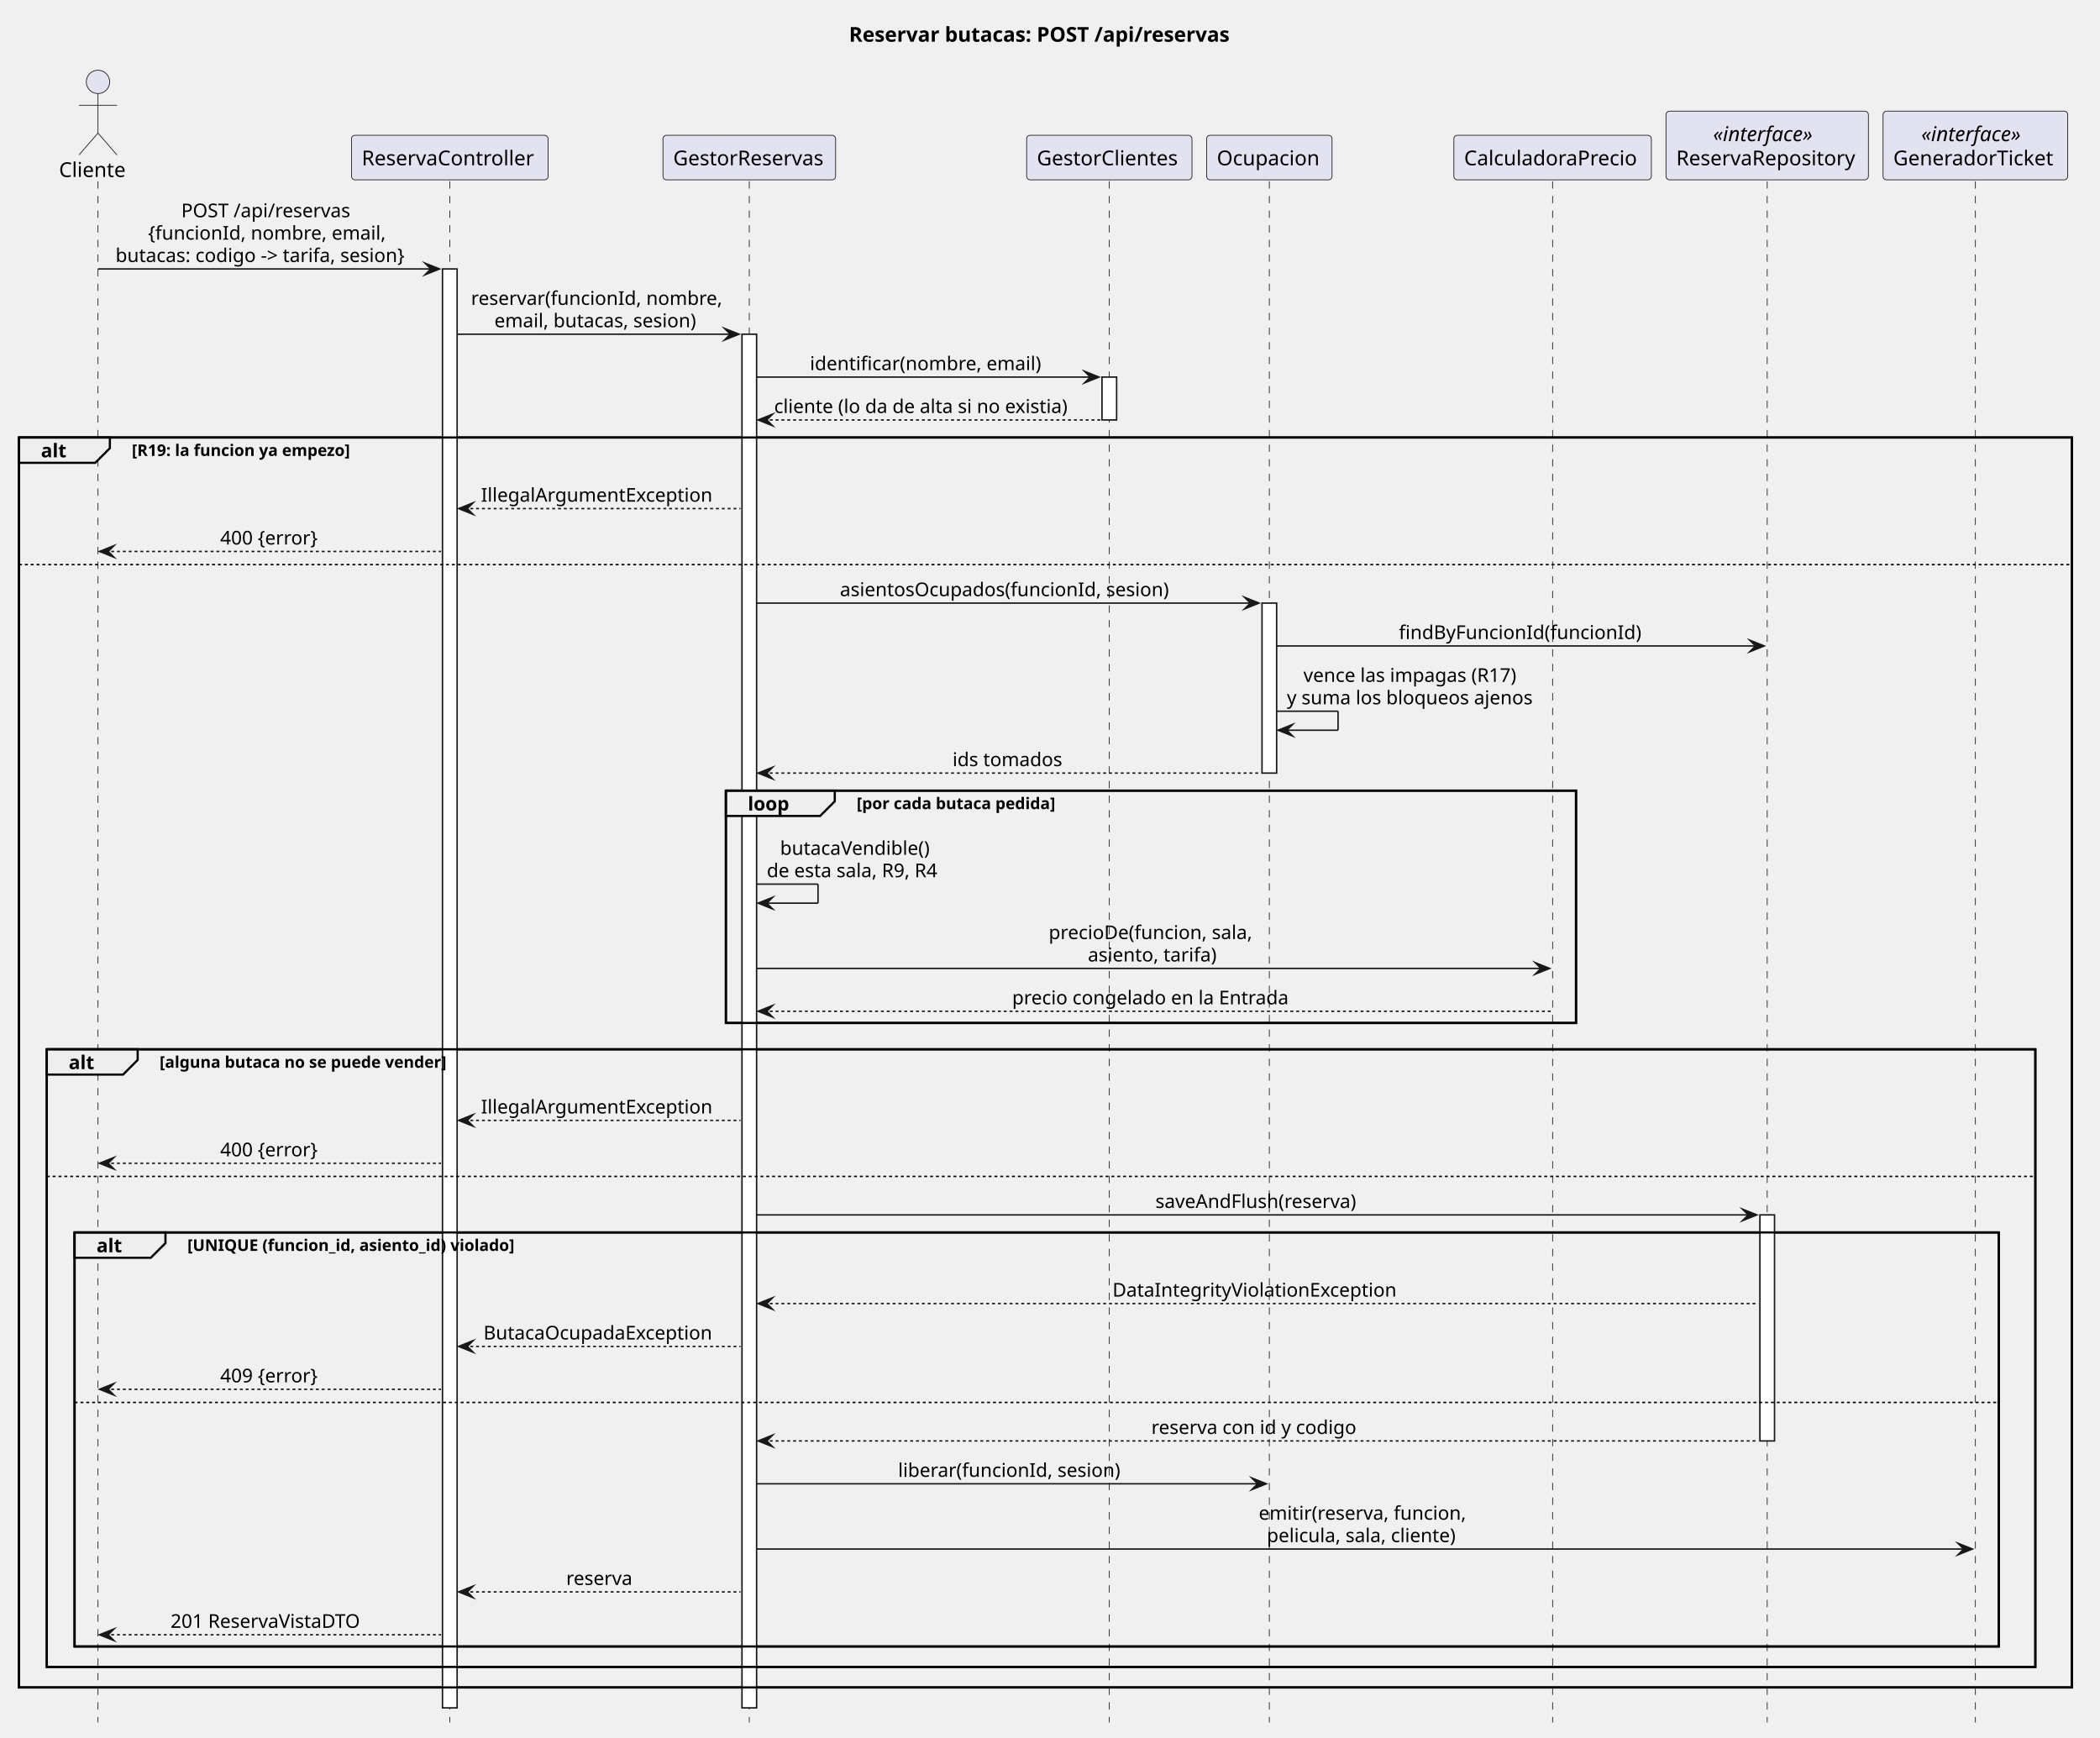
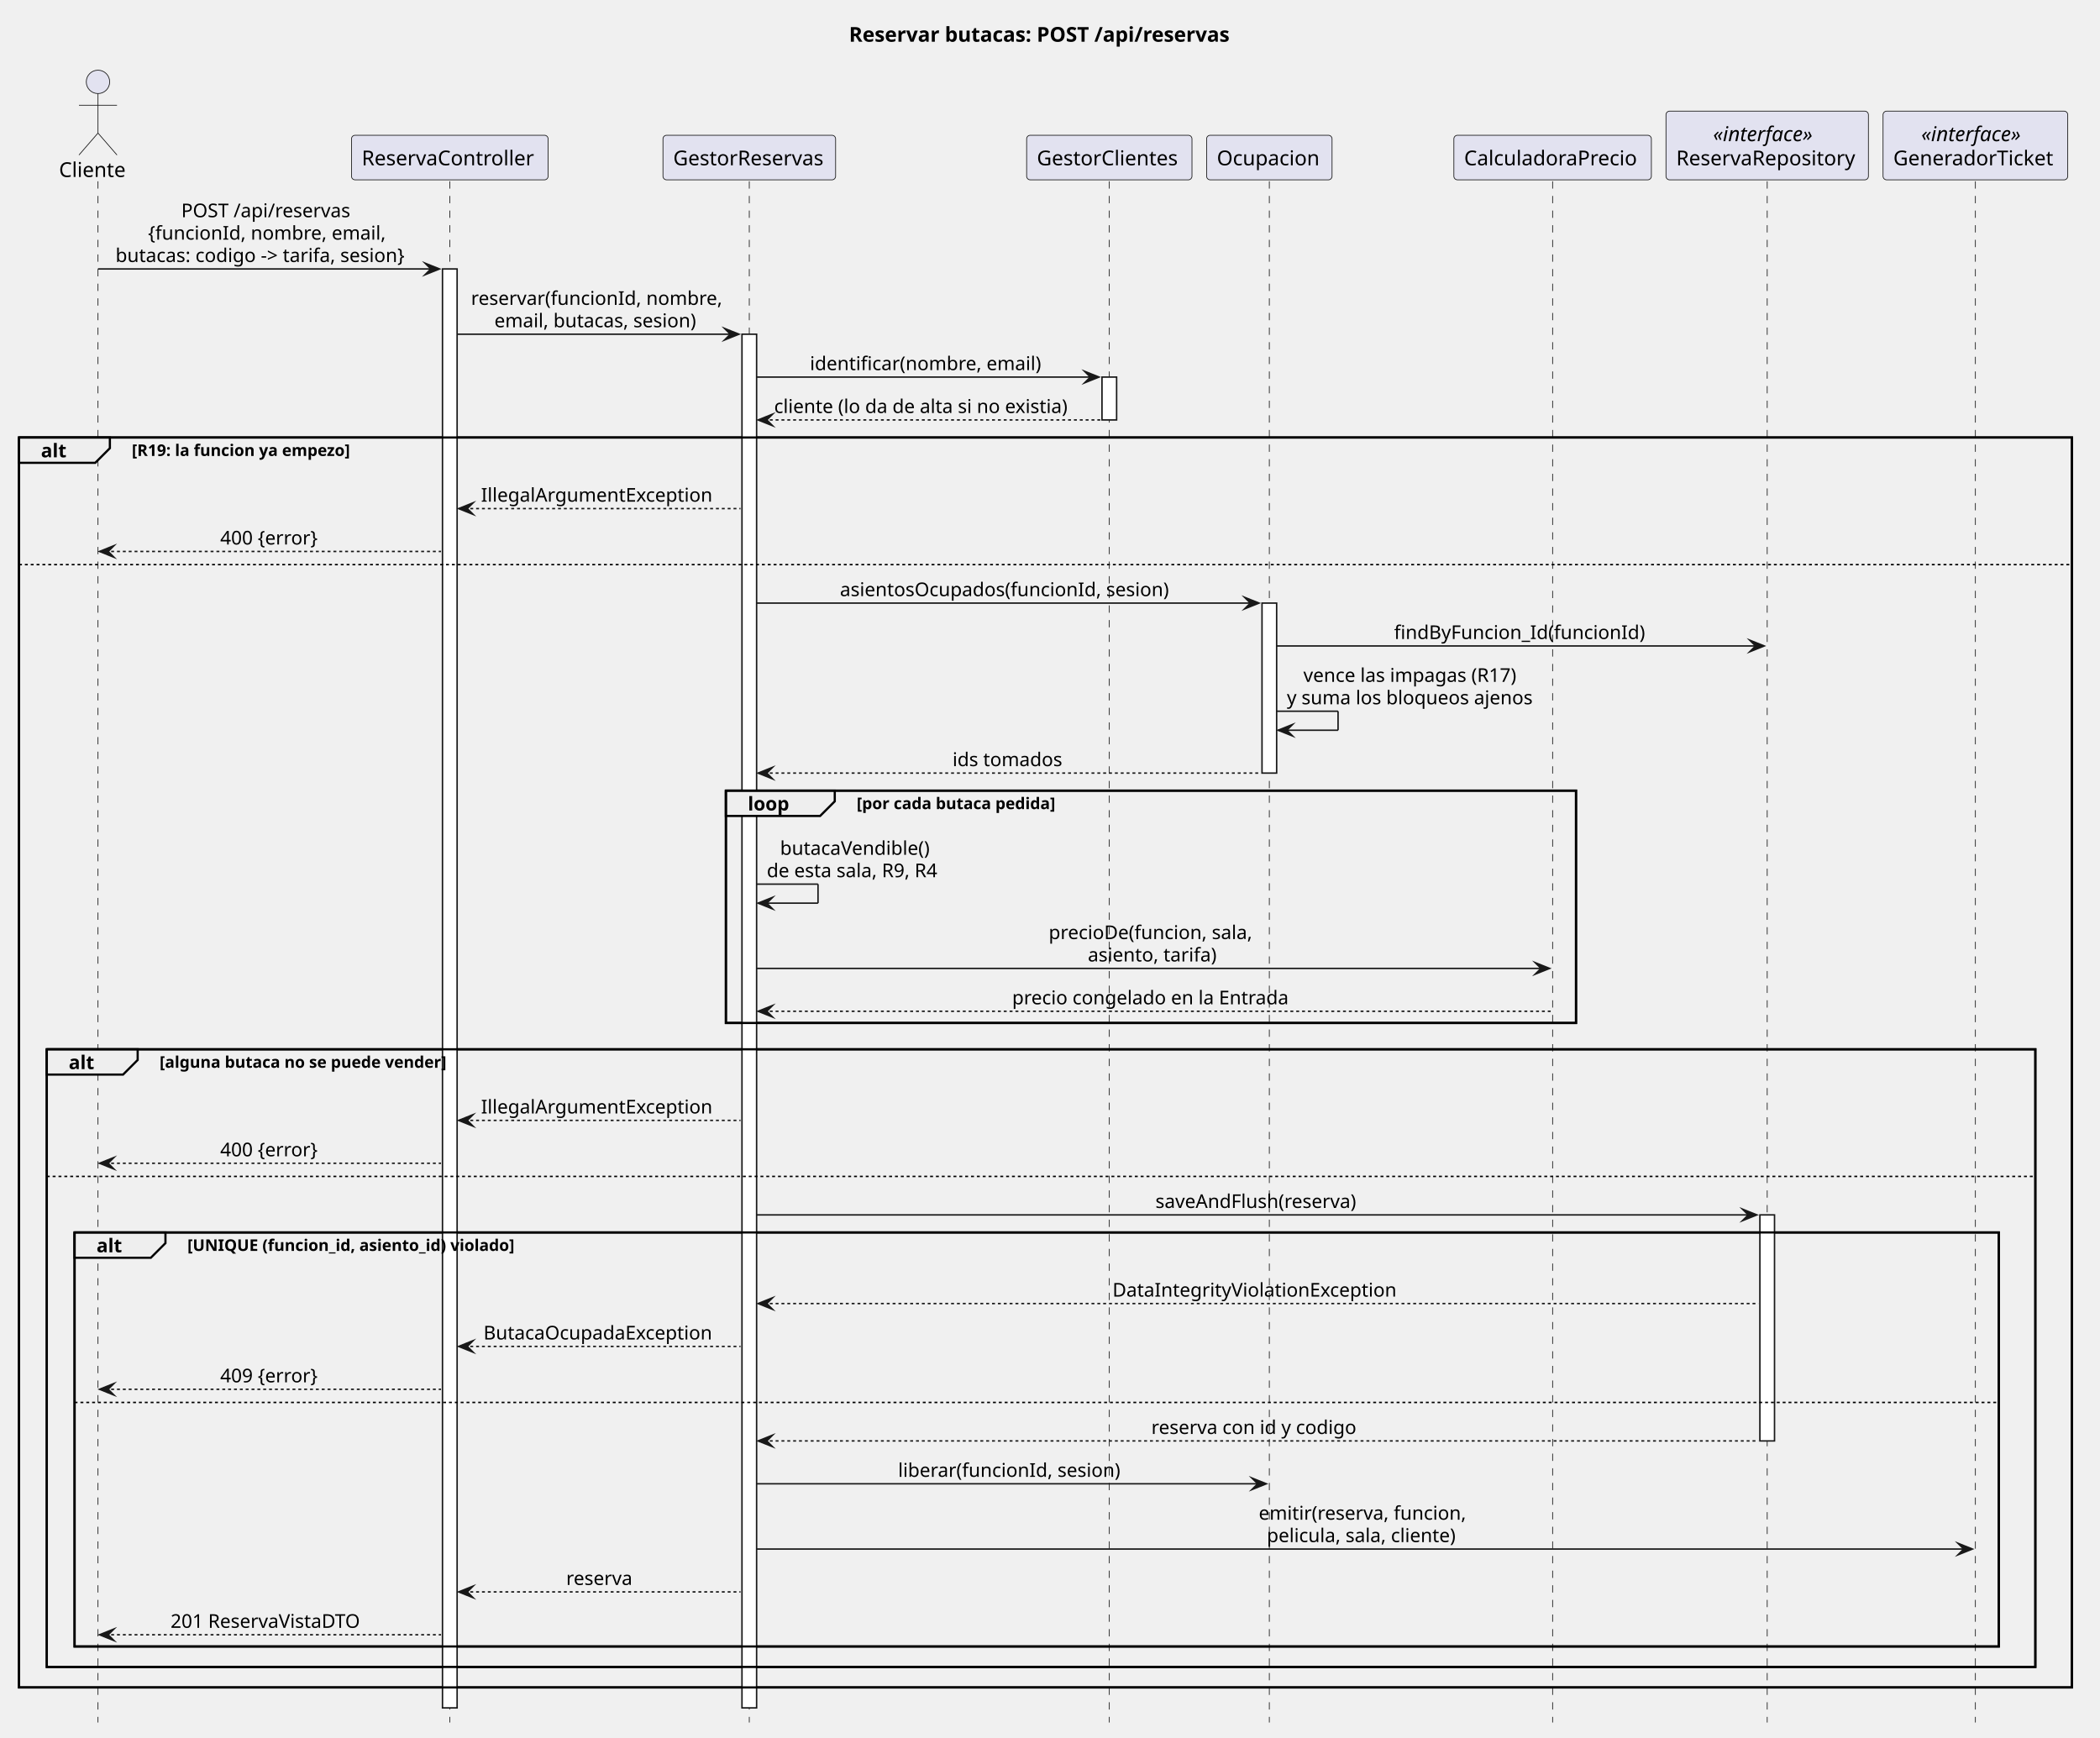
<svg xmlns="http://www.w3.org/2000/svg" version="1.1" data-diagram-type="SEQUENCE" style="width:1436px;height:1188px;background:#FFFFFF;" width="1436px" height="1188px" viewBox="0 0 1436 1188" zoomAndPan="magnify" preserveAspectRatio="none" contentStyleType="text/css">
  <defs />
  <g font-family="sans-serif" lengthAdjust="spacing">
    <g class="title" data-source-line="1">
      <text x="580.552" y="28.535" fill="#000" font-size="14" textLength="273.684" font-weight="700">Reservar butacas: POST /api/reservas</text>
    </g>
    <rect x="13" y="299.15" width="1403.787" height="854.695" fill="none" style="stroke:#000;stroke-width:1.5;" />
    <rect x="496.372" y="540.635" width="581.318" height="158.863" fill="none" style="stroke:#000;stroke-width:1.5;" />
    <rect x="32" y="717.498" width="1359.787" height="422.348" fill="none" style="stroke:#000;stroke-width:1.5;" />
    <rect x="51" y="842.74" width="1315.787" height="283.105" fill="none" style="stroke:#000;stroke-width:1.5;" />
    <g>
      <rect x="63.5" y="123.977" width="8" height="1053.869" fill="#000" fill-opacity="0" />
      <line x1="67" y1="123.977" x2="67" y2="1177.846" style="stroke:#181818;stroke-width:0.5;stroke-dasharray:5,5;" />
    </g>
    <g>
      <rect x="304.08" y="123.977" width="8" height="1053.869" fill="#000" fill-opacity="0" />
      <line x1="307.58" y1="123.977" x2="307.58" y2="1177.846" style="stroke:#181818;stroke-width:0.5;stroke-dasharray:5,5;" />
    </g>
    <g>
      <rect x="302.58" y="183.908" width="10" height="983.938" fill="#FFF" style="stroke:#181818;stroke-width:1;" />
    </g>
    <g>
      <rect x="508.872" y="123.977" width="8" height="1053.869" fill="#000" fill-opacity="0" />
      <line x1="512.372" y1="123.977" x2="512.372" y2="1177.846" style="stroke:#181818;stroke-width:0.5;stroke-dasharray:5,5;" />
    </g>
    <g>
      <rect x="507.372" y="228.529" width="10" height="939.316" fill="#FFF" style="stroke:#181818;stroke-width:1;" />
    </g>
    <g>
      <rect x="755.055" y="123.977" width="8" height="1053.869" fill="#000" fill-opacity="0" />
      <line x1="758.555" y1="123.977" x2="758.555" y2="1177.846" style="stroke:#181818;stroke-width:0.5;stroke-dasharray:5,5;" />
    </g>
    <g>
      <rect x="753.555" y="257.84" width="10" height="29.311" fill="#FFF" style="stroke:#181818;stroke-width:1;" />
    </g>
    <g>
      <rect x="864.477" y="123.977" width="8" height="1053.869" fill="#000" fill-opacity="0" />
      <line x1="867.977" y1="123.977" x2="867.977" y2="1177.846" style="stroke:#181818;stroke-width:0.5;stroke-dasharray:5,5;" />
    </g>
    <g>
      <rect x="862.977" y="412.393" width="10" height="116.242" fill="#FFF" style="stroke:#181818;stroke-width:1;" />
    </g>
    <g>
      <rect x="1058.19" y="123.977" width="8" height="1053.869" fill="#000" fill-opacity="0" />
      <line x1="1061.69" y1="123.977" x2="1061.69" y2="1177.846" style="stroke:#181818;stroke-width:0.5;stroke-dasharray:5,5;" />
    </g>
    <g>
      <rect x="1204.929" y="123.977" width="8" height="1053.869" fill="#000" fill-opacity="0" />
      <line x1="1208.429" y1="123.977" x2="1208.429" y2="1177.846" style="stroke:#181818;stroke-width:0.5;stroke-dasharray:5,5;" />
    </g>
    <g>
      <rect x="1203.429" y="830.74" width="10" height="154.553" fill="#FFF" style="stroke:#181818;stroke-width:1;" />
    </g>
    <g>
      <rect x="1347.287" y="123.977" width="8" height="1053.869" fill="#000" fill-opacity="0" />
      <line x1="1350.787" y1="123.977" x2="1350.787" y2="1177.846" style="stroke:#181818;stroke-width:0.5;stroke-dasharray:5,5;" />
    </g>
    <text x="40.348" y="121.023" fill="#000" font-size="14" textLength="47.305">Cliente</text>
    <ellipse cx="67" cy="55.988" rx="8" ry="8" fill="#E2E2F0" style="stroke:#181818;stroke-width:0.5;" />
    <path d="M67,63.988 L67,90.988 M54,71.988 L80,71.988 M67,90.988 L54,105.988 M67,90.988 L80,105.988" style="stroke:#181818;stroke-width:0.5;" fill="none" />
    <rect x="240.352" y="92.488" width="134.456" height="30.488" fill="#E2E2F0" style="stroke:#181818;stroke-width:0.5;" rx="2.5" ry="2.5" />
    <text x="247.352" y="113.023" fill="#000" font-size="14" textLength="120.456">ReservaController</text>
    <rect x="453.347" y="92.488" width="118.05" height="30.488" fill="#E2E2F0" style="stroke:#181818;stroke-width:0.5;" rx="2.5" ry="2.5" />
    <text x="460.347" y="113.023" fill="#000" font-size="14" textLength="104.05">GestorReservas</text>
    <rect x="702.025" y="92.488" width="113.06" height="30.488" fill="#E2E2F0" style="stroke:#181818;stroke-width:0.5;" rx="2.5" ry="2.5" />
    <text x="709.025" y="113.023" fill="#000" font-size="14" textLength="99.06">GestorClientes</text>
    <rect x="825.085" y="92.488" width="85.784" height="30.488" fill="#E2E2F0" style="stroke:#181818;stroke-width:0.5;" rx="2.5" ry="2.5" />
    <text x="832.085" y="113.023" fill="#000" font-size="14" textLength="71.784">Ocupacion</text>
    <rect x="994.161" y="92.488" width="135.058" height="30.488" fill="#E2E2F0" style="stroke:#181818;stroke-width:0.5;" rx="2.5" ry="2.5" />
    <text x="1001.161" y="113.023" fill="#000" font-size="14" textLength="121.058">CalculadoraPrecio</text>
    <rect x="1139.219" y="76" width="138.421" height="46.977" fill="#E2E2F0" style="stroke:#181818;stroke-width:0.5;" rx="2.5" ry="2.5" />
    <text x="1171.419" y="96.535" fill="#000" font-size="14" textLength="74.02" font-style="italic">«interface»</text>
    <text x="1146.219" y="113.023" fill="#000" font-size="14" textLength="124.421">ReservaRepository</text>
    <rect x="1287.64" y="76" width="126.294" height="46.977" fill="#E2E2F0" style="stroke:#181818;stroke-width:0.5;" rx="2.5" ry="2.5" />
    <text x="1313.777" y="96.535" fill="#000" font-size="14" textLength="74.02" font-style="italic">«interface»</text>
    <text x="1294.64" y="113.023" fill="#000" font-size="14" textLength="112.294">GeneradorTicket</text>
    <polygon points="290.58,179.908,300.58,183.908,290.58,187.908,294.58,183.908" fill="#181818" style="stroke:#181818;stroke-width:1;stroke-linejoin:miter;stroke-miterlimit:10;" />
    <line x1="67" y1="183.908" x2="296.58" y2="183.908" style="stroke:#181818;stroke-width:1;" />
    <text x="123.96" y="148.545" fill="#000" font-size="13" textLength="121.659">POST /api/reservas</text>
    <text x="101.233" y="163.855" fill="#000" font-size="13" textLength="167.115">{funcionId, nombre, email,</text>
    <text x="79" y="179.166" fill="#000" font-size="13" textLength="211.58">butacas: codigo -&gt; tarifa, sesion}</text>
    <polygon points="495.372,224.529,505.372,228.529,495.372,232.529,499.372,228.529" fill="#181818" style="stroke:#181818;stroke-width:1;stroke-linejoin:miter;stroke-miterlimit:10;" />
    <line x1="312.58" y1="228.529" x2="501.372" y2="228.529" style="stroke:#181818;stroke-width:1;" />
    <text x="322.08" y="208.477" fill="#000" font-size="13" textLength="175.792">reservar(funcionId, nombre,</text>
    <text x="338.067" y="223.787" fill="#000" font-size="13" textLength="143.819">email, butacas, sesion)</text>
    <polygon points="741.555,253.84,751.555,257.84,741.555,261.84,745.555,257.84" fill="#181818" style="stroke:#181818;stroke-width:1;stroke-linejoin:miter;stroke-miterlimit:10;" />
    <line x1="517.372" y1="257.84" x2="747.555" y2="257.84" style="stroke:#181818;stroke-width:1;" />
    <text x="553.836" y="253.098" fill="#000" font-size="13" textLength="163.255">identificar(nombre, email)</text>
    <polygon points="528.372,283.15,518.372,287.15,528.372,291.15,524.372,287.15" fill="#181818" style="stroke:#181818;stroke-width:1;stroke-linejoin:miter;stroke-miterlimit:10;" />
    <line x1="522.372" y1="287.15" x2="752.555" y2="287.15" style="stroke:#181818;stroke-width:1;stroke-dasharray:2,2;" />
    <text x="529.372" y="282.408" fill="#000" font-size="13" textLength="212.183">cliente (lo da de alta si no existia)</text>
    <path d="M13,299.15 L75.139,299.15 L75.139,306.461 L65.139,316.461 L13,316.461 L13,299.15" style="stroke:#000;stroke-width:1.5;" fill="#EEE" />
    <rect x="13" y="299.15" width="1403.787" height="854.695" fill="none" style="stroke:#000;stroke-width:1.5;" />
    <text x="28" y="312.719" fill="#000" font-size="13" textLength="17.139" font-weight="700">alt</text>
    <text x="90.139" y="311.785" fill="#000" font-size="11" textLength="157.459" font-weight="700">[R19: la funcion ya empezo]</text>
    <polygon points="323.58,343.771,313.58,347.771,323.58,351.771,319.58,347.771" fill="#181818" style="stroke:#181818;stroke-width:1;stroke-linejoin:miter;stroke-miterlimit:10;" />
    <line x1="317.58" y1="347.771" x2="506.372" y2="347.771" style="stroke:#181818;stroke-width:1;stroke-dasharray:2,2;" />
    <text x="328.929" y="343.029" fill="#000" font-size="13" textLength="162.094">IllegalArgumentException</text>
    <polygon points="78,373.082,68,377.082,78,381.082,74,377.082" fill="#181818" style="stroke:#181818;stroke-width:1;stroke-linejoin:miter;stroke-miterlimit:10;" />
    <line x1="72" y1="377.082" x2="301.58" y2="377.082" style="stroke:#181818;stroke-width:1;stroke-dasharray:2,2;" />
    <text x="150.583" y="372.34" fill="#000" font-size="13" textLength="68.415">400 {error}</text>
    <line x1="13" y1="386.082" x2="1416.787" y2="386.082" style="stroke:#000;stroke-width:1;stroke-dasharray:2,2;" />
    <polygon points="850.977,408.393,860.977,412.393,850.977,416.393,854.977,412.393" fill="#181818" style="stroke:#181818;stroke-width:1;stroke-linejoin:miter;stroke-miterlimit:10;" />
    <line x1="517.372" y1="412.393" x2="856.977" y2="412.393" style="stroke:#181818;stroke-width:1;" />
    <text x="574.358" y="407.65" fill="#000" font-size="13" textLength="231.632">asientosOcupados(funcionId, sesion)</text>
    <polygon points="1196.429,437.703,1206.429,441.703,1196.429,445.703,1200.429,441.703" fill="#181818" style="stroke:#181818;stroke-width:1;stroke-linejoin:miter;stroke-miterlimit:10;" />
    <line x1="872.977" y1="441.703" x2="1202.429" y2="441.703" style="stroke:#181818;stroke-width:1;" />
-     <text x="956.54" y="436.961" fill="#000" font-size="13" textLength="168.327">findByFuncionId(funcionId)</text>
+     <text x="953.29" y="436.961" fill="#000" font-size="13" textLength="174.827">findByFuncion_Id(funcionId)</text>
    <line x1="872.977" y1="486.324" x2="914.977" y2="486.324" style="stroke:#181818;stroke-width:1;" />
    <line x1="914.977" y1="486.324" x2="914.977" y2="499.324" style="stroke:#181818;stroke-width:1;" />
    <line x1="873.977" y1="499.324" x2="914.977" y2="499.324" style="stroke:#181818;stroke-width:1;" />
    <polygon points="883.977,495.324,873.977,499.324,883.977,503.324,879.977,499.324" fill="#181818" style="stroke:#181818;stroke-width:1;stroke-linejoin:miter;stroke-miterlimit:10;" />
    <text x="891.27" y="466.271" fill="#000" font-size="13" textLength="152.128">vence las impagas (R17)</text>
    <text x="879.977" y="481.582" fill="#000" font-size="13" textLength="174.713">y suma los bloqueos ajenos</text>
    <polygon points="528.372,524.635,518.372,528.635,528.372,532.635,524.372,528.635" fill="#181818" style="stroke:#181818;stroke-width:1;stroke-linejoin:miter;stroke-miterlimit:10;" />
    <line x1="522.372" y1="528.635" x2="861.977" y2="528.635" style="stroke:#181818;stroke-width:1;stroke-dasharray:2,2;" />
    <text x="651.355" y="523.893" fill="#000" font-size="13" textLength="77.638">ids tomados</text>
    <path d="M496.372,540.635 L570.819,540.635 L570.819,547.945 L560.819,557.945 L496.372,557.945 L496.372,540.635" style="stroke:#000;stroke-width:1.5;" fill="#EEE" />
    <rect x="496.372" y="540.635" width="581.318" height="158.863" fill="none" style="stroke:#000;stroke-width:1.5;" />
    <text x="511.372" y="554.203" fill="#000" font-size="13" textLength="29.447" font-weight="700">loop</text>
    <text x="585.819" y="553.27" fill="#000" font-size="11" textLength="140.535" font-weight="700">[por cada butaca pedida]</text>
    <line x1="517.372" y1="604.566" x2="559.372" y2="604.566" style="stroke:#181818;stroke-width:1;" />
    <line x1="559.372" y1="604.566" x2="559.372" y2="617.566" style="stroke:#181818;stroke-width:1;" />
    <line x1="518.372" y1="617.566" x2="559.372" y2="617.566" style="stroke:#181818;stroke-width:1;" />
    <polygon points="528.372,613.566,518.372,617.566,528.372,621.566,524.372,617.566" fill="#181818" style="stroke:#181818;stroke-width:1;stroke-linejoin:miter;stroke-miterlimit:10;" />
    <text x="533.433" y="584.514" fill="#000" font-size="13" textLength="105.517">butacaVendible()</text>
    <text x="524.372" y="599.824" fill="#000" font-size="13" textLength="123.64">de esta sala, R9, R4</text>
    <polygon points="1049.69,658.188,1059.69,662.188,1049.69,666.188,1053.69,662.188" fill="#181818" style="stroke:#181818;stroke-width:1;stroke-linejoin:miter;stroke-miterlimit:10;" />
    <line x1="517.372" y1="662.188" x2="1055.69" y2="662.188" style="stroke:#181818;stroke-width:1;" />
    <text x="717.12" y="642.135" fill="#000" font-size="13" textLength="144.822">precioDe(funcion, sala,</text>
    <text x="743.904" y="657.445" fill="#000" font-size="13" textLength="91.254">asiento, tarifa)</text>
    <polygon points="528.372,687.498,518.372,691.498,528.372,695.498,524.372,691.498" fill="#181818" style="stroke:#181818;stroke-width:1;stroke-linejoin:miter;stroke-miterlimit:10;" />
    <line x1="522.372" y1="691.498" x2="1060.69" y2="691.498" style="stroke:#181818;stroke-width:1;stroke-dasharray:2,2;" />
    <text x="692.107" y="686.756" fill="#000" font-size="13" textLength="194.848">precio congelado en la Entrada</text>
    <path d="M32,717.498 L94.139,717.498 L94.139,724.809 L84.139,734.809 L32,734.809 L32,717.498" style="stroke:#000;stroke-width:1.5;" fill="#EEE" />
    <rect x="32" y="717.498" width="1359.787" height="422.348" fill="none" style="stroke:#000;stroke-width:1.5;" />
    <text x="47" y="731.066" fill="#000" font-size="13" textLength="17.139" font-weight="700">alt</text>
    <text x="109.139" y="730.133" fill="#000" font-size="11" textLength="202.791" font-weight="700">[alguna butaca no se puede vender]</text>
    <polygon points="323.58,762.119,313.58,766.119,323.58,770.119,319.58,766.119" fill="#181818" style="stroke:#181818;stroke-width:1;stroke-linejoin:miter;stroke-miterlimit:10;" />
    <line x1="317.58" y1="766.119" x2="506.372" y2="766.119" style="stroke:#181818;stroke-width:1;stroke-dasharray:2,2;" />
    <text x="328.929" y="761.377" fill="#000" font-size="13" textLength="162.094">IllegalArgumentException</text>
    <polygon points="78,791.43,68,795.43,78,799.43,74,795.43" fill="#181818" style="stroke:#181818;stroke-width:1;stroke-linejoin:miter;stroke-miterlimit:10;" />
    <line x1="72" y1="795.43" x2="301.58" y2="795.43" style="stroke:#181818;stroke-width:1;stroke-dasharray:2,2;" />
    <text x="150.583" y="790.688" fill="#000" font-size="13" textLength="68.415">400 {error}</text>
    <line x1="32" y1="804.43" x2="1391.787" y2="804.43" style="stroke:#000;stroke-width:1;stroke-dasharray:2,2;" />
    <polygon points="1191.429,826.74,1201.429,830.74,1191.429,834.74,1195.429,830.74" fill="#181818" style="stroke:#181818;stroke-width:1;stroke-linejoin:miter;stroke-miterlimit:10;" />
    <line x1="517.372" y1="830.74" x2="1197.429" y2="830.74" style="stroke:#181818;stroke-width:1;" />
    <text x="790.1" y="825.998" fill="#000" font-size="13" textLength="140.601">saveAndFlush(reserva)</text>
    <path d="M51,842.74 L113.139,842.74 L113.139,850.051 L103.139,860.051 L51,860.051 L51,842.74" style="stroke:#000;stroke-width:1.5;" fill="#EEE" />
    <rect x="51" y="842.74" width="1315.787" height="283.105" fill="none" style="stroke:#000;stroke-width:1.5;" />
    <text x="66" y="856.309" fill="#000" font-size="13" textLength="17.139" font-weight="700">alt</text>
    <text x="128.139" y="855.375" fill="#000" font-size="11" textLength="232.192" font-weight="700">[UNIQUE (funcion_id, asiento_id) violado]</text>
    <polygon points="528.372,887.361,518.372,891.361,528.372,895.361,524.372,891.361" fill="#181818" style="stroke:#181818;stroke-width:1;stroke-linejoin:miter;stroke-miterlimit:10;" />
    <line x1="522.372" y1="891.361" x2="1202.429" y2="891.361" style="stroke:#181818;stroke-width:1;stroke-dasharray:2,2;" />
    <text x="760.73" y="886.619" fill="#000" font-size="13" textLength="199.342">DataIntegrityViolationException</text>
    <polygon points="323.58,916.672,313.58,920.672,323.58,924.672,319.58,920.672" fill="#181818" style="stroke:#181818;stroke-width:1;stroke-linejoin:miter;stroke-miterlimit:10;" />
    <line x1="317.58" y1="920.672" x2="506.372" y2="920.672" style="stroke:#181818;stroke-width:1;stroke-dasharray:2,2;" />
    <text x="330.602" y="915.93" fill="#000" font-size="13" textLength="158.749">ButacaOcupadaException</text>
    <polygon points="78,945.982,68,949.982,78,953.982,74,949.982" fill="#181818" style="stroke:#181818;stroke-width:1;stroke-linejoin:miter;stroke-miterlimit:10;" />
    <line x1="72" y1="949.982" x2="301.58" y2="949.982" style="stroke:#181818;stroke-width:1;stroke-dasharray:2,2;" />
    <text x="150.583" y="945.24" fill="#000" font-size="13" textLength="68.415">409 {error}</text>
    <line x1="51" y1="958.982" x2="1366.787" y2="958.982" style="stroke:#000;stroke-width:1;stroke-dasharray:2,2;" />
    <polygon points="528.372,981.293,518.372,985.293,528.372,989.293,524.372,985.293" fill="#181818" style="stroke:#181818;stroke-width:1;stroke-linejoin:miter;stroke-miterlimit:10;" />
    <line x1="522.372" y1="985.293" x2="1202.429" y2="985.293" style="stroke:#181818;stroke-width:1;stroke-dasharray:2,2;" />
    <text x="787.285" y="980.551" fill="#000" font-size="13" textLength="146.231">reserva con id y codigo</text>
    <polygon points="855.977,1010.604,865.977,1014.604,855.977,1018.604,859.977,1014.604" fill="#181818" style="stroke:#181818;stroke-width:1;stroke-linejoin:miter;stroke-miterlimit:10;" />
    <line x1="517.372" y1="1014.604" x2="861.977" y2="1014.604" style="stroke:#181818;stroke-width:1;" />
    <text x="614.145" y="1009.861" fill="#000" font-size="13" textLength="157.06">liberar(funcionId, sesion)</text>
    <polygon points="1338.787,1055.225,1348.787,1059.225,1338.787,1063.225,1342.787,1059.225" fill="#181818" style="stroke:#181818;stroke-width:1;stroke-linejoin:miter;stroke-miterlimit:10;" />
    <line x1="517.372" y1="1059.225" x2="1344.787" y2="1059.225" style="stroke:#181818;stroke-width:1;" />
    <text x="860.735" y="1039.172" fill="#000" font-size="13" textLength="146.688">emitir(reserva, funcion,</text>
    <text x="866.271" y="1054.482" fill="#000" font-size="13" textLength="135.618">pelicula, sala, cliente)</text>
    <polygon points="323.58,1084.535,313.58,1088.535,323.58,1092.535,319.58,1088.535" fill="#181818" style="stroke:#181818;stroke-width:1;stroke-linejoin:miter;stroke-miterlimit:10;" />
    <line x1="317.58" y1="1088.535" x2="506.372" y2="1088.535" style="stroke:#181818;stroke-width:1;stroke-dasharray:2,2;" />
    <text x="387.147" y="1083.793" fill="#000" font-size="13" textLength="45.659">reserva</text>
    <polygon points="78,1113.846,68,1117.846,78,1121.846,74,1117.846" fill="#181818" style="stroke:#181818;stroke-width:1;stroke-linejoin:miter;stroke-miterlimit:10;" />
    <line x1="72" y1="1117.846" x2="301.58" y2="1117.846" style="stroke:#181818;stroke-width:1;stroke-dasharray:2,2;" />
    <text x="116.632" y="1113.104" fill="#000" font-size="13" textLength="136.316">201 ReservaVistaDTO</text>
  </g>
</svg>
